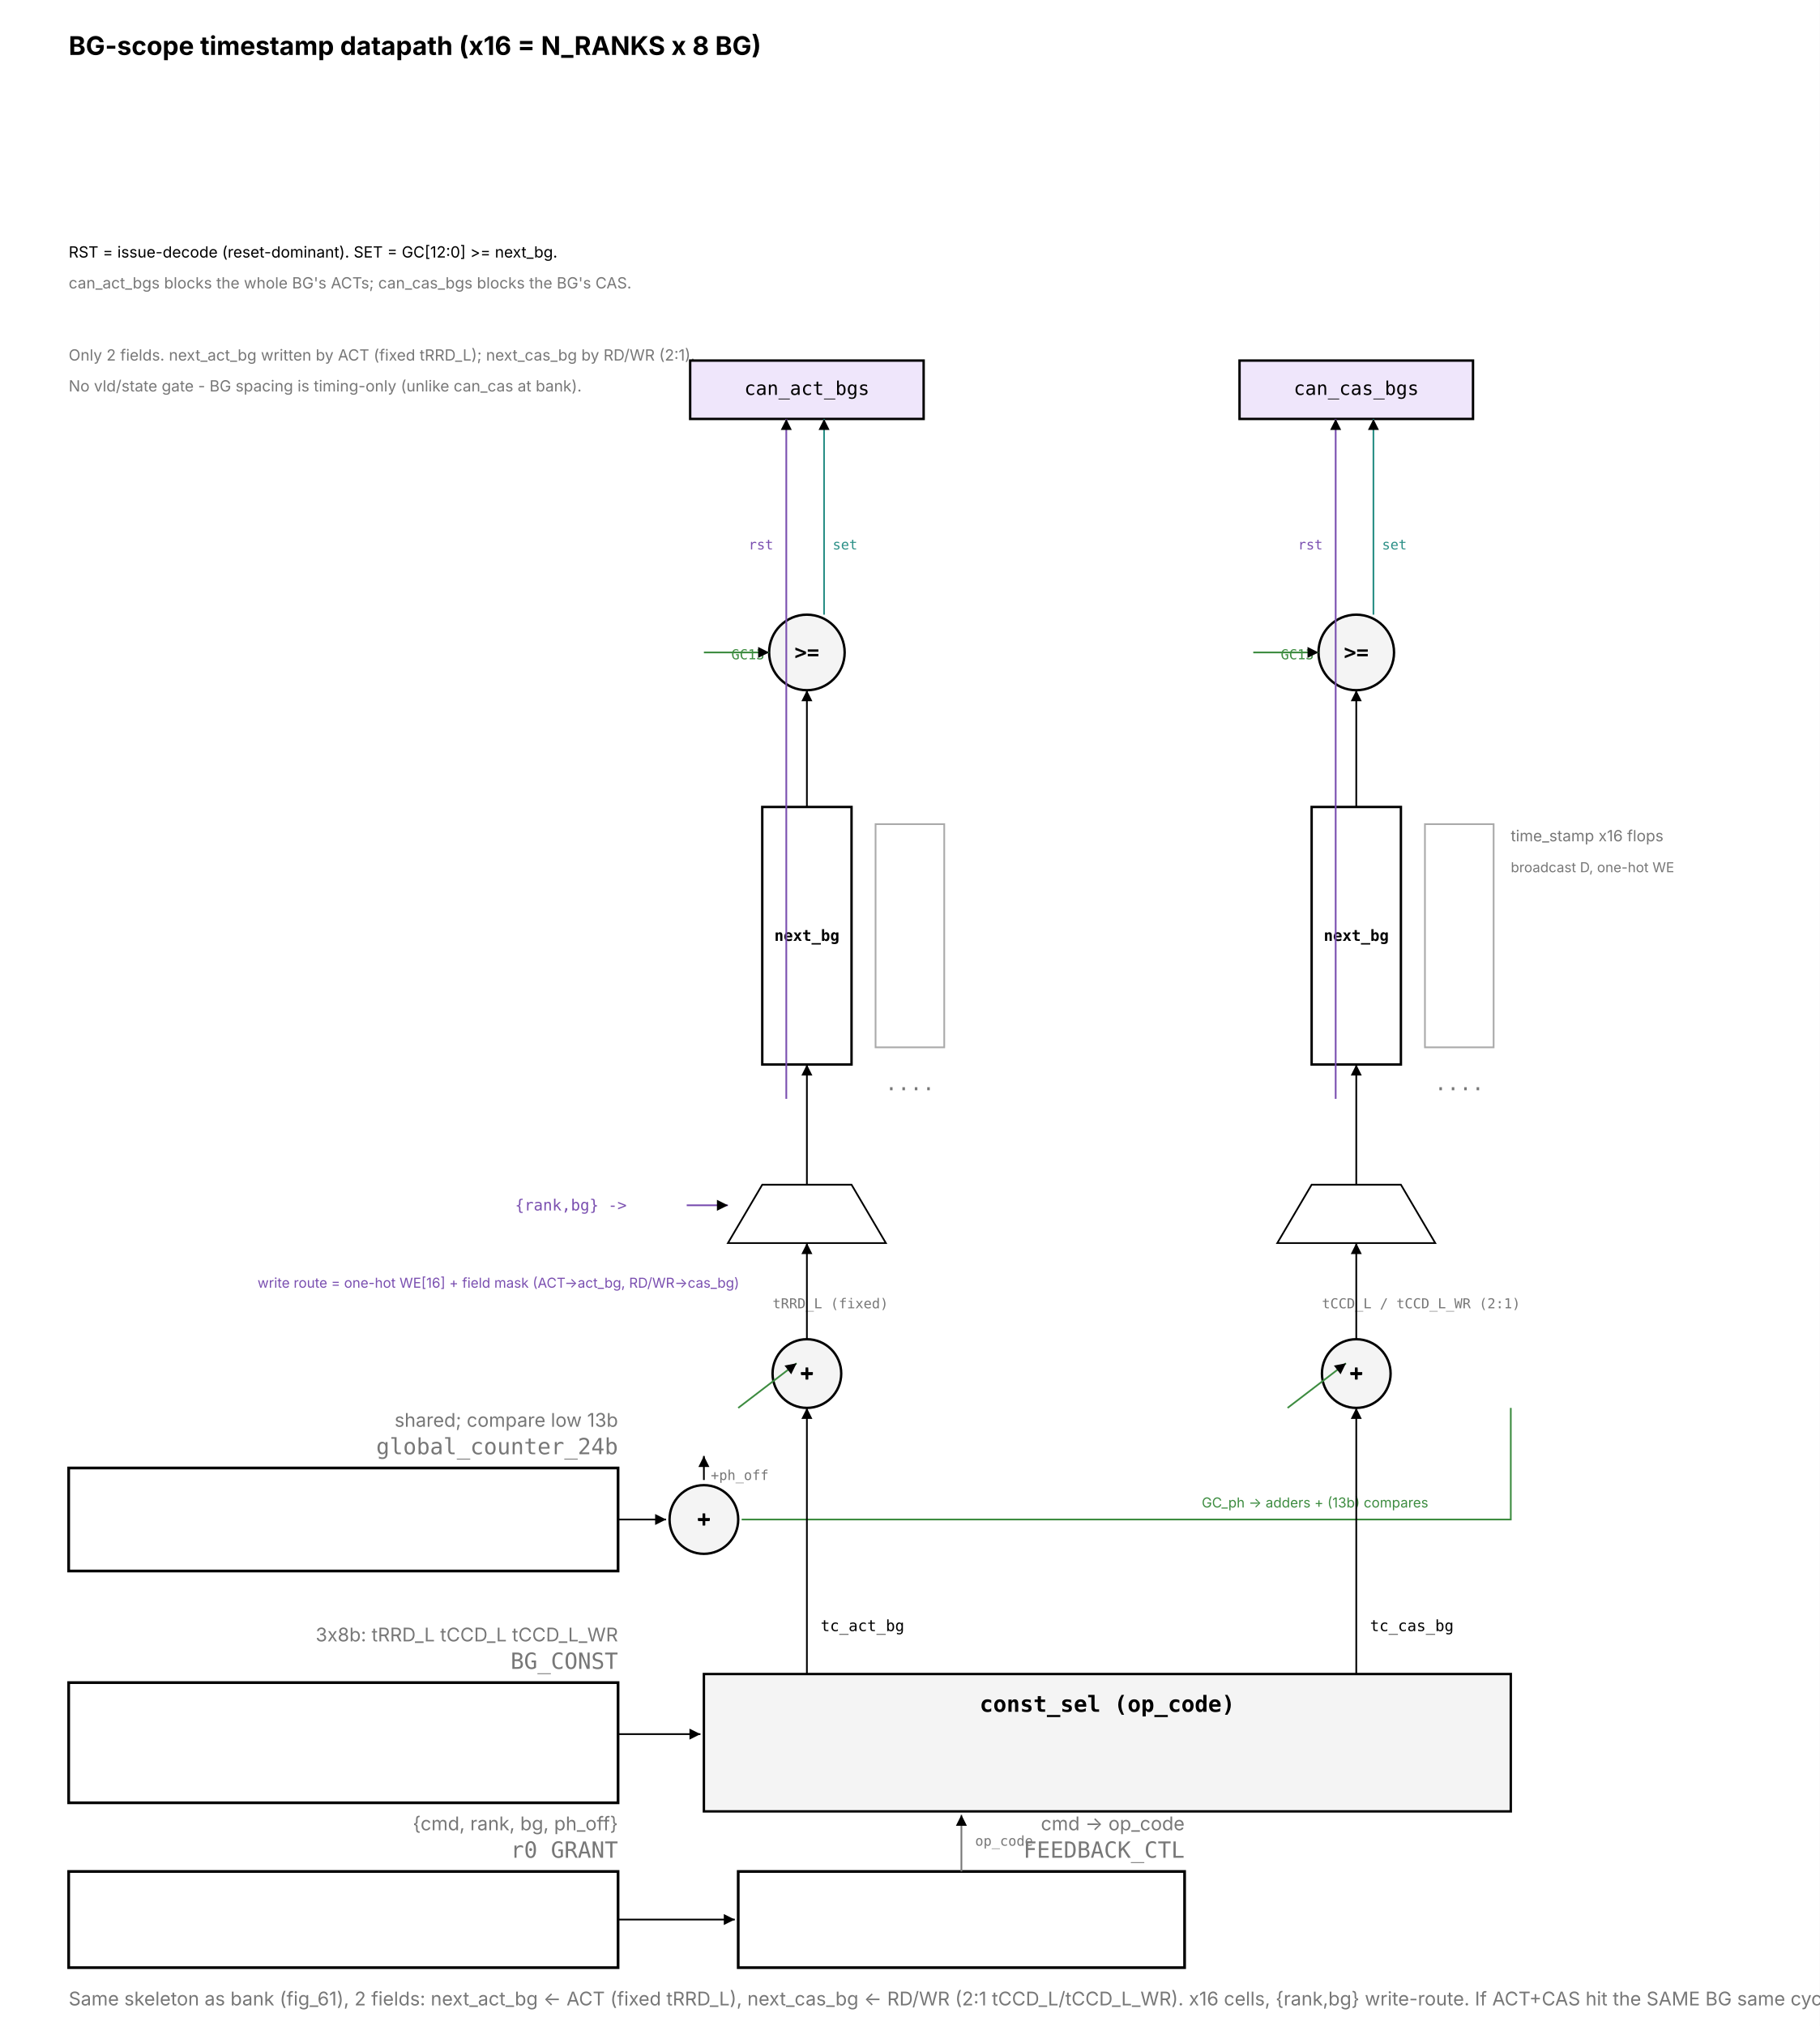
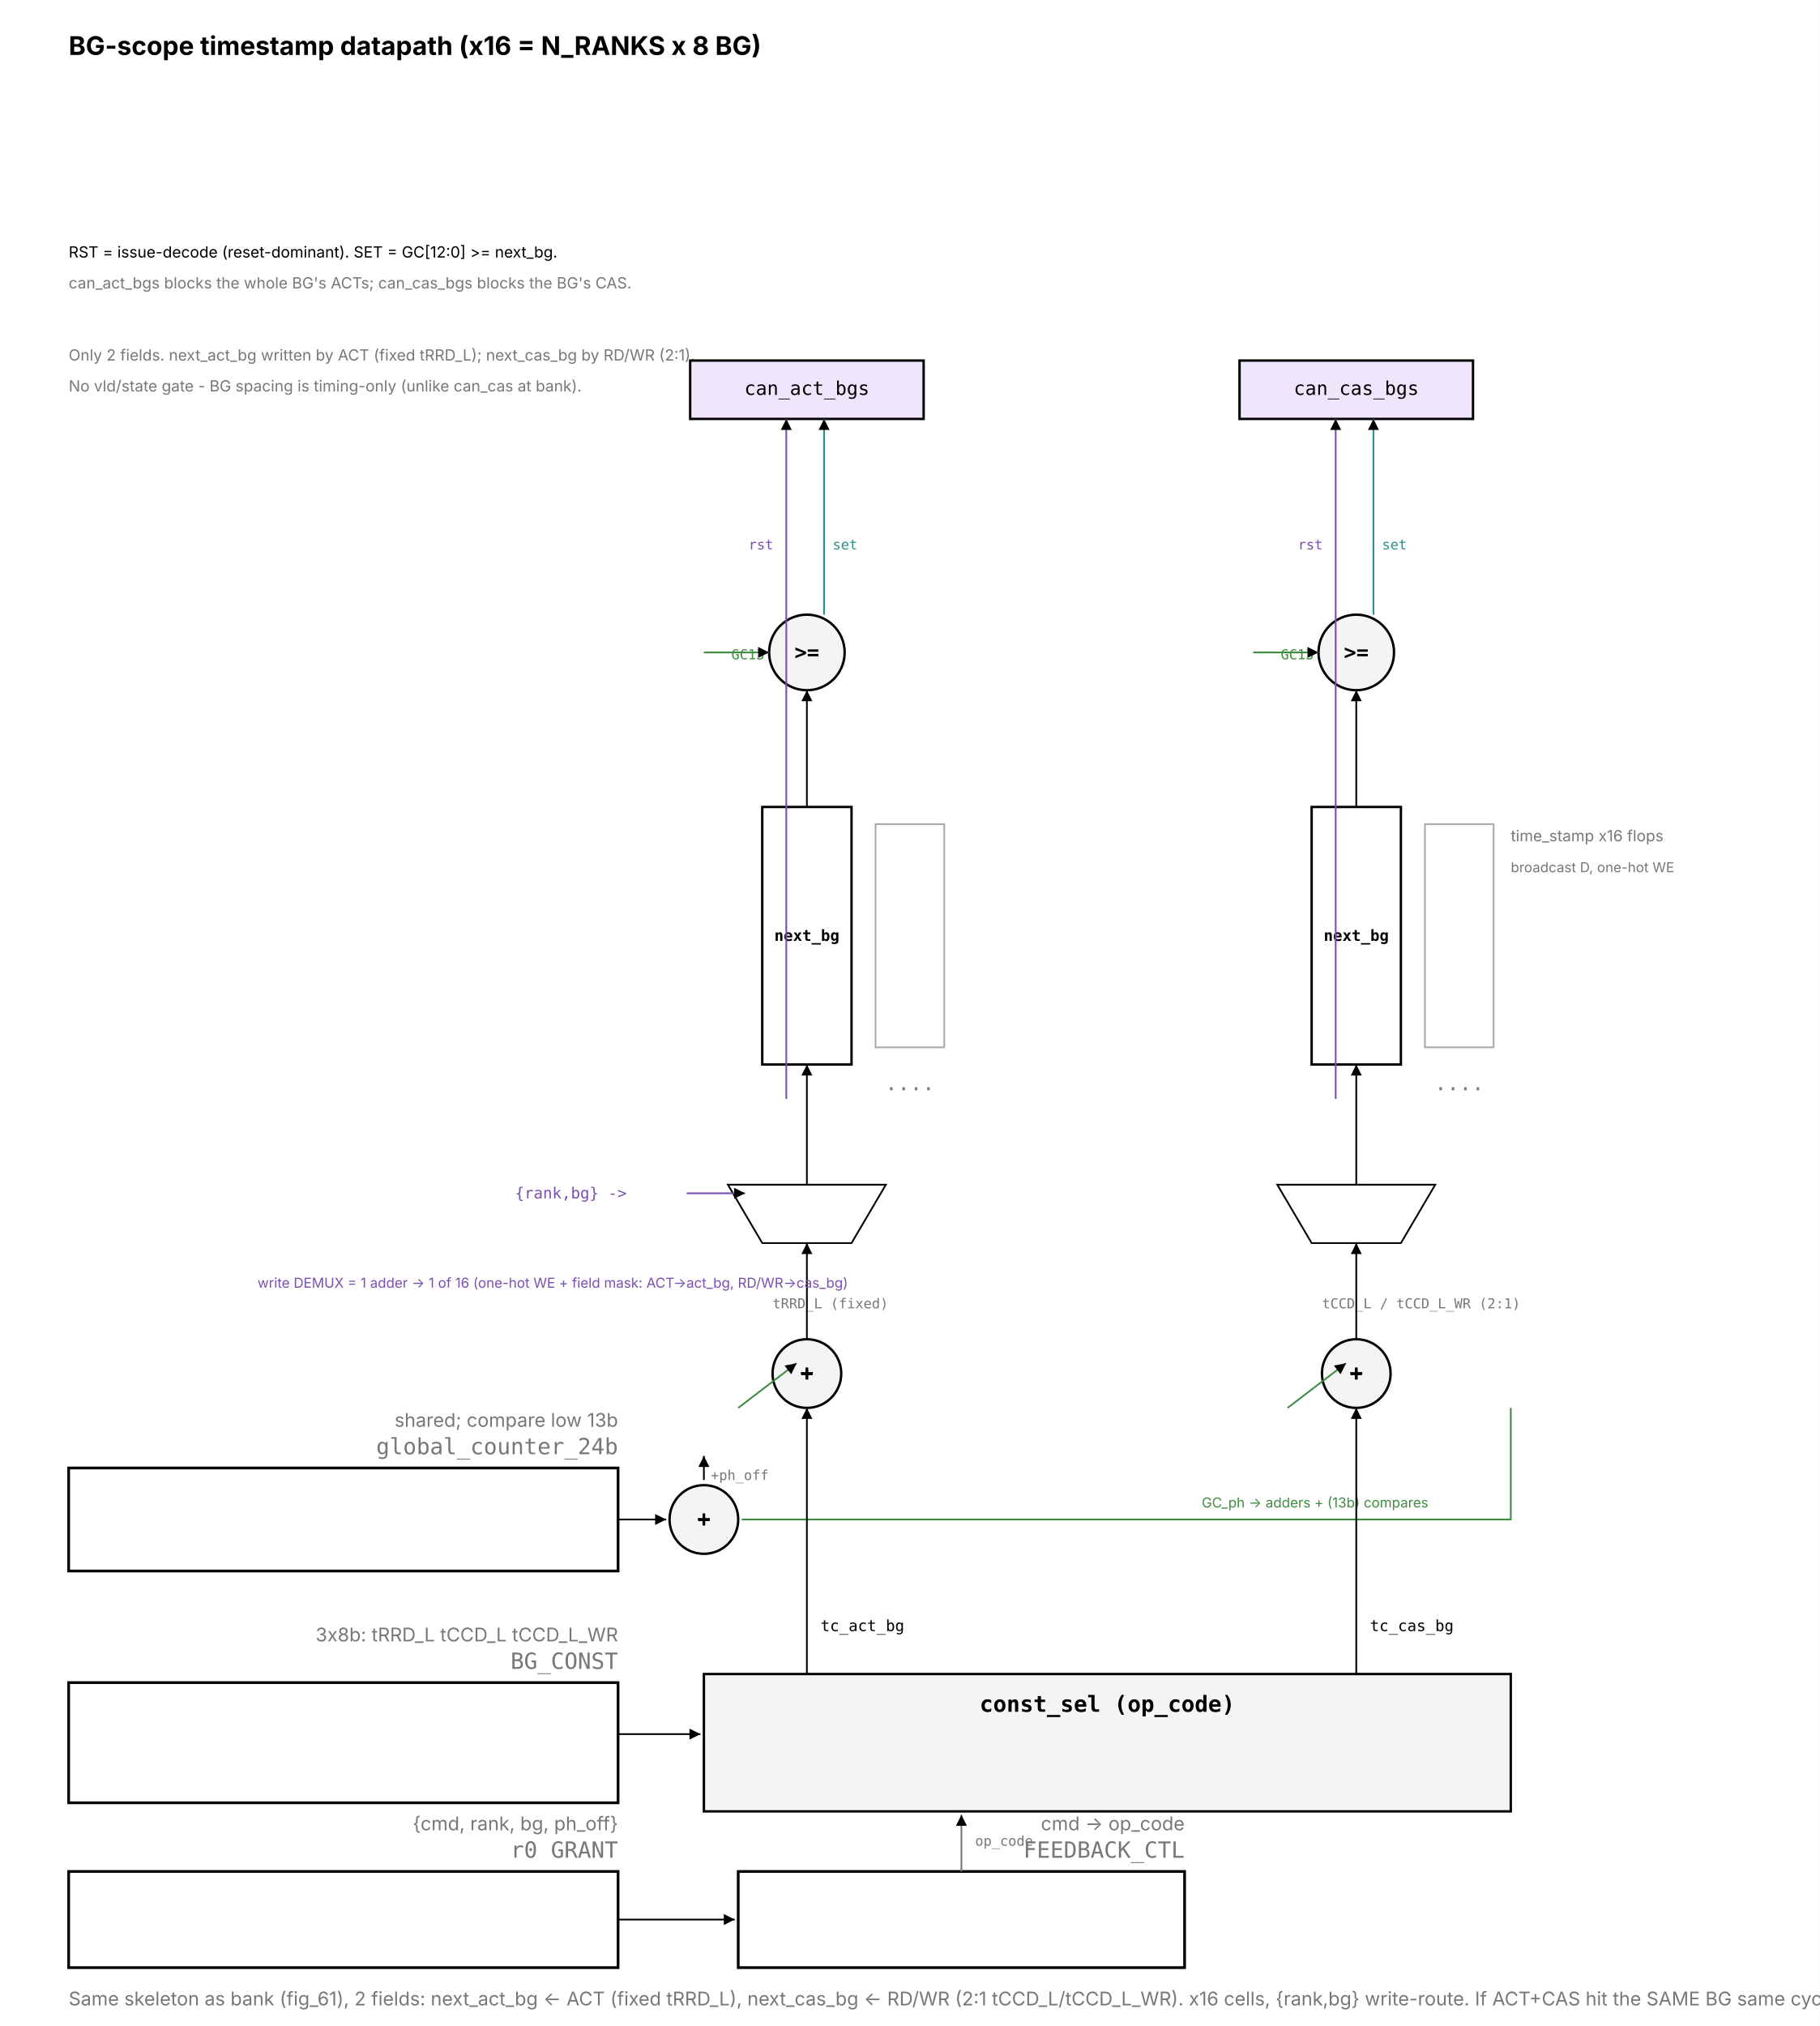
<svg xmlns="http://www.w3.org/2000/svg" width="1060" height="1180" viewBox="0 0 1060 1180" font-family="Inter, DejaVu Sans, sans-serif">
  <defs>
    <marker id="arw" viewBox="0 0 10 10" refX="9" refY="5" markerWidth="8" markerHeight="8" orient="auto-start-reverse">
      <path d="M1 1L9 5L1 9Z" fill="#000000" />
    </marker>
  </defs>
  <rect width="1060" height="1180" fill="#ffffff" />
  <text x="40" y="32" font-size="15" font-family="Inter, DejaVu Sans, sans-serif" text-anchor="start" fill="#000000" font-weight="bold">BG-scope timestamp datapath  (x16 = N_RANKS x 8 BG)</text>
  <text x="40" y="210" font-size="9" font-family="Inter, DejaVu Sans, sans-serif" text-anchor="start" fill="#777777">Only 2 fields. next_act_bg written by ACT (fixed tRRD_L); next_cas_bg by RD/WR (2:1).</text>
  <text x="40" y="228" font-size="9" font-family="Inter, DejaVu Sans, sans-serif" text-anchor="start" fill="#777777">No vld/state gate - BG spacing is timing-only (unlike can_cas at bank).</text>
  <rect x="40" y="1090" width="320" height="56" fill="none" stroke="#000000" stroke-width="1.6" />
  <text x="360" y="1082" font-size="13" font-family="JetBrains Mono, DejaVu Sans Mono, monospace" text-anchor="end" fill="#777777">r0  GRANT</text>
  <text x="360" y="1066" font-size="11" font-family="Inter, DejaVu Sans, sans-serif" text-anchor="end" fill="#777777">{cmd, rank, bg, ph_off}</text>
  <rect x="430" y="1090" width="260" height="56" fill="none" stroke="#000000" stroke-width="1.6" />
  <text x="690" y="1082" font-size="13" font-family="JetBrains Mono, DejaVu Sans Mono, monospace" text-anchor="end" fill="#777777">FEEDBACK_CTL</text>
  <text x="690" y="1066" font-size="11" font-family="Inter, DejaVu Sans, sans-serif" text-anchor="end" fill="#777777">cmd -&gt; op_code</text>
  <line x1="360" y1="1118" x2="428" y2="1118" stroke="#000000" stroke-width="1.0" marker-end="url(#arw)" />
  <rect x="40" y="980" width="320" height="70" fill="none" stroke="#000000" stroke-width="1.6" />
  <text x="360" y="972" font-size="13" font-family="JetBrains Mono, DejaVu Sans Mono, monospace" text-anchor="end" fill="#777777">BG_CONST</text>
  <text x="360" y="956" font-size="11" font-family="Inter, DejaVu Sans, sans-serif" text-anchor="end" fill="#777777">3x8b: tRRD_L tCCD_L tCCD_L_WR</text>
  <rect x="410" y="975" width="470" height="80" fill="#f4f4f4" stroke="#000000" stroke-width="1.4" />
  <text x="645.0" y="997" font-size="13" font-family="JetBrains Mono, DejaVu Sans Mono, monospace" text-anchor="middle" fill="#000000" font-weight="bold">const_sel  (op_code)</text>
  <line x1="360" y1="1010" x2="408" y2="1010" stroke="#000000" stroke-width="1.0" marker-end="url(#arw)" />
  <path d="M560 1090 V1057" fill="none" stroke="#777777" stroke-width="1.0" marker-end="url(#arw)" />
  <text x="568" y="1075" font-size="8" font-family="JetBrains Mono, DejaVu Sans Mono, monospace" text-anchor="start" fill="#777777">op_code</text>
  <rect x="40" y="855" width="320" height="60" fill="none" stroke="#000000" stroke-width="1.6" />
  <text x="360" y="847" font-size="13" font-family="JetBrains Mono, DejaVu Sans Mono, monospace" text-anchor="end" fill="#777777">global_counter_24b</text>
  <text x="360" y="831" font-size="11" font-family="Inter, DejaVu Sans, sans-serif" text-anchor="end" fill="#777777">shared; compare low 13b</text>
  <circle cx="410" cy="885" r="20" fill="#f4f4f4" stroke="#000000" stroke-width="1.4" />
  <text x="410" y="889" font-size="12" font-family="JetBrains Mono, DejaVu Sans Mono, monospace" text-anchor="middle" fill="#000000" font-weight="bold">+</text>
  <text x="410" y="889" font-size="13" font-family="JetBrains Mono, DejaVu Sans Mono, monospace" text-anchor="middle" fill="#000000" font-weight="bold">+</text>
  <line x1="360" y1="885" x2="388" y2="885" stroke="#000000" stroke-width="1.0" marker-end="url(#arw)" />
  <text x="414" y="862" font-size="8" font-family="JetBrains Mono, DejaVu Sans Mono, monospace" text-anchor="start" fill="#777777">+ph_off</text>
  <line x1="410" y1="862" x2="410" y2="848" stroke="#000000" stroke-width="1.0" marker-end="url(#arw)" />
  <path d="M432 885 H880 V820" fill="none" stroke="#3d8c40" stroke-width="1.0" />
  <text x="700" y="878" font-size="8" font-family="Inter, DejaVu Sans, sans-serif" text-anchor="start" fill="#3d8c40">GC_ph -&gt; adders + (13b) compares</text>
  <circle cx="470" cy="800" r="20" fill="#f4f4f4" stroke="#000000" stroke-width="1.4" />
  <text x="470" y="804" font-size="12" font-family="JetBrains Mono, DejaVu Sans Mono, monospace" text-anchor="middle" fill="#000000" font-weight="bold">+</text>
  <text x="470" y="804" font-size="13" font-family="JetBrains Mono, DejaVu Sans Mono, monospace" text-anchor="middle" fill="#000000" font-weight="bold">+</text>
  <line x1="470" y1="975" x2="470" y2="820" stroke="#000000" stroke-width="1.0" marker-end="url(#arw)" />
  <text x="478" y="950" font-size="9" font-family="JetBrains Mono, DejaVu Sans Mono, monospace" text-anchor="start" fill="#000000">tc_act_bg</text>
  <line x1="430" y1="820" x2="464" y2="794" stroke="#3d8c40" stroke-width="1.0" marker-end="url(#arw)" />
  <circle cx="790" cy="800" r="20" fill="#f4f4f4" stroke="#000000" stroke-width="1.4" />
  <text x="790" y="804" font-size="12" font-family="JetBrains Mono, DejaVu Sans Mono, monospace" text-anchor="middle" fill="#000000" font-weight="bold">+</text>
  <text x="790" y="804" font-size="13" font-family="JetBrains Mono, DejaVu Sans Mono, monospace" text-anchor="middle" fill="#000000" font-weight="bold">+</text>
  <line x1="790" y1="975" x2="790" y2="820" stroke="#000000" stroke-width="1.0" marker-end="url(#arw)" />
  <text x="798" y="950" font-size="9" font-family="JetBrains Mono, DejaVu Sans Mono, monospace" text-anchor="start" fill="#000000">tc_cas_bg</text>
  <line x1="750" y1="820" x2="784" y2="794" stroke="#3d8c40" stroke-width="1.0" marker-end="url(#arw)" />
  <text x="450" y="762" font-size="8" font-family="JetBrains Mono, DejaVu Sans Mono, monospace" text-anchor="start" fill="#777777">tRRD_L (fixed)</text>
  <text x="770" y="762" font-size="8" font-family="JetBrains Mono, DejaVu Sans Mono, monospace" text-anchor="start" fill="#777777">tCCD_L / tCCD_L_WR (2:1)</text>
-   <path d="M424 724 L516 724 L496 690 L444 690 Z" fill="none" stroke="#000000" stroke-width="1.0" />
+   <path d="M444 724 L496 724 L516 690 L424 690 Z" fill="none" stroke="#000000" stroke-width="1.0" />
  <line x1="470" y1="780" x2="470" y2="724" stroke="#000000" stroke-width="1.0" marker-end="url(#arw)" />
-   <path d="M744 724 L836 724 L816 690 L764 690 Z" fill="none" stroke="#000000" stroke-width="1.0" />
+   <path d="M764 724 L816 724 L836 690 L744 690 Z" fill="none" stroke="#000000" stroke-width="1.0" />
  <line x1="790" y1="780" x2="790" y2="724" stroke="#000000" stroke-width="1.0" marker-end="url(#arw)" />
-   <text x="300" y="705" font-size="9" font-family="JetBrains Mono, DejaVu Sans Mono, monospace" text-anchor="start" fill="#7a4fb0">{rank,bg} -&gt;</text>
-   <line x1="400" y1="702" x2="424" y2="702" stroke="#7a4fb0" stroke-width="1.0" marker-end="url(#arw)" />
-   <text x="150" y="750" font-size="8" font-family="Inter, DejaVu Sans, sans-serif" text-anchor="start" fill="#7a4fb0">write route = one-hot WE[16] + field mask (ACT-&gt;act_bg, RD/WR-&gt;cas_bg)</text>
+   <text x="300" y="698" font-size="9" font-family="JetBrains Mono, DejaVu Sans Mono, monospace" text-anchor="start" fill="#7a4fb0">{rank,bg} -&gt;</text>
+   <line x1="400" y1="695" x2="434" y2="695" stroke="#7a4fb0" stroke-width="1.0" marker-end="url(#arw)" />
+   <text x="150" y="750" font-size="8" font-family="Inter, DejaVu Sans, sans-serif" text-anchor="start" fill="#7a4fb0">write DEMUX = 1 adder -&gt; 1 of 16 (one-hot WE + field mask: ACT-&gt;act_bg, RD/WR-&gt;cas_bg)</text>
  <rect x="444" y="470" width="52" height="150" fill="#ffffff" stroke="#000000" stroke-width="1.4" />
  <text x="470" y="548" font-size="9" font-family="JetBrains Mono, DejaVu Sans Mono, monospace" text-anchor="middle" fill="#000000" font-weight="bold">next_bg</text>
  <line x1="470" y1="690" x2="470" y2="620" stroke="#000000" stroke-width="1.0" marker-end="url(#arw)" />
  <rect x="510" y="480" width="40" height="130" fill="#ffffff" stroke="#aaaaaa" stroke-width="1.0" />
  <text x="530" y="635" font-size="12" font-family="JetBrains Mono, DejaVu Sans Mono, monospace" text-anchor="middle" fill="#777777">....</text>
  <rect x="764" y="470" width="52" height="150" fill="#ffffff" stroke="#000000" stroke-width="1.4" />
  <text x="790" y="548" font-size="9" font-family="JetBrains Mono, DejaVu Sans Mono, monospace" text-anchor="middle" fill="#000000" font-weight="bold">next_bg</text>
  <line x1="790" y1="690" x2="790" y2="620" stroke="#000000" stroke-width="1.0" marker-end="url(#arw)" />
  <rect x="830" y="480" width="40" height="130" fill="#ffffff" stroke="#aaaaaa" stroke-width="1.0" />
  <text x="850" y="635" font-size="12" font-family="JetBrains Mono, DejaVu Sans Mono, monospace" text-anchor="middle" fill="#777777">....</text>
  <text x="880" y="490" font-size="9" font-family="Inter, DejaVu Sans, sans-serif" text-anchor="start" fill="#777777">time_stamp  x16 flops</text>
  <text x="880" y="508" font-size="8" font-family="Inter, DejaVu Sans, sans-serif" text-anchor="start" fill="#777777">broadcast D, one-hot WE</text>
  <circle cx="470" cy="380" r="22" fill="#f4f4f4" stroke="#000000" stroke-width="1.4" />
  <text x="470" y="384" font-size="12" font-family="JetBrains Mono, DejaVu Sans Mono, monospace" text-anchor="middle" fill="#000000" font-weight="bold">&gt;=</text>
  <line x1="470" y1="470" x2="470" y2="402" stroke="#000000" stroke-width="1.0" marker-end="url(#arw)" />
  <text x="426" y="384" font-size="8" font-family="JetBrains Mono, DejaVu Sans Mono, monospace" text-anchor="start" fill="#3d8c40">GC13</text>
  <line x1="410" y1="380" x2="448" y2="380" stroke="#3d8c40" stroke-width="1.0" marker-end="url(#arw)" />
  <circle cx="790" cy="380" r="22" fill="#f4f4f4" stroke="#000000" stroke-width="1.4" />
  <text x="790" y="384" font-size="12" font-family="JetBrains Mono, DejaVu Sans Mono, monospace" text-anchor="middle" fill="#000000" font-weight="bold">&gt;=</text>
  <line x1="790" y1="470" x2="790" y2="402" stroke="#000000" stroke-width="1.0" marker-end="url(#arw)" />
  <text x="746" y="384" font-size="8" font-family="JetBrains Mono, DejaVu Sans Mono, monospace" text-anchor="start" fill="#3d8c40">GC13</text>
  <line x1="730" y1="380" x2="768" y2="380" stroke="#3d8c40" stroke-width="1.0" marker-end="url(#arw)" />
  <rect x="402" y="210" width="136" height="34" fill="#efe6fb" stroke="#000000" stroke-width="1.4" />
  <text x="470" y="230" font-size="11" font-family="JetBrains Mono, DejaVu Sans Mono, monospace" text-anchor="middle" fill="#000000">can_act_bgs</text>
  <line x1="480" y1="358" x2="480" y2="244" stroke="#2a8f86" stroke-width="1.0" marker-end="url(#arw)" />
  <text x="485" y="320" font-size="8" font-family="JetBrains Mono, DejaVu Sans Mono, monospace" text-anchor="start" fill="#2a8f86">set</text>
  <line x1="458" y1="640" x2="458" y2="244" stroke="#7a4fb0" stroke-width="1.0" marker-end="url(#arw)" />
  <text x="436" y="320" font-size="8" font-family="JetBrains Mono, DejaVu Sans Mono, monospace" text-anchor="start" fill="#7a4fb0">rst</text>
  <rect x="722" y="210" width="136" height="34" fill="#efe6fb" stroke="#000000" stroke-width="1.4" />
  <text x="790" y="230" font-size="11" font-family="JetBrains Mono, DejaVu Sans Mono, monospace" text-anchor="middle" fill="#000000">can_cas_bgs</text>
  <line x1="800" y1="358" x2="800" y2="244" stroke="#2a8f86" stroke-width="1.0" marker-end="url(#arw)" />
  <text x="805" y="320" font-size="8" font-family="JetBrains Mono, DejaVu Sans Mono, monospace" text-anchor="start" fill="#2a8f86">set</text>
  <line x1="778" y1="640" x2="778" y2="244" stroke="#7a4fb0" stroke-width="1.0" marker-end="url(#arw)" />
  <text x="756" y="320" font-size="8" font-family="JetBrains Mono, DejaVu Sans Mono, monospace" text-anchor="start" fill="#7a4fb0">rst</text>
  <text x="40" y="150" font-size="9" font-family="Inter, DejaVu Sans, sans-serif" text-anchor="start" fill="#000000">RST = issue-decode (reset-dominant).  SET = GC[12:0] &gt;= next_bg.</text>
  <text x="40" y="168" font-size="9" font-family="Inter, DejaVu Sans, sans-serif" text-anchor="start" fill="#777777">can_act_bgs blocks the whole BG's ACTs; can_cas_bgs blocks the BG's CAS.</text>
  <text x="40" y="1168" font-size="11" font-family="Inter, DejaVu Sans, sans-serif" text-anchor="start" fill="#777777">Same skeleton as bank (fig_61), 2 fields: next_act_bg &lt;- ACT (fixed tRRD_L), next_cas_bg &lt;- RD/WR (2:1 tCCD_L/tCCD_L_WR). x16 cells, {rank,bg} write-route. If ACT+CAS hit the SAME BG same cycle they write DIFFERENT fields -&gt; no conflict. No vld - BG is spacing-only. Direction-match on next_cas_bg is by the const the last CAS wrote.</text>
</svg>
